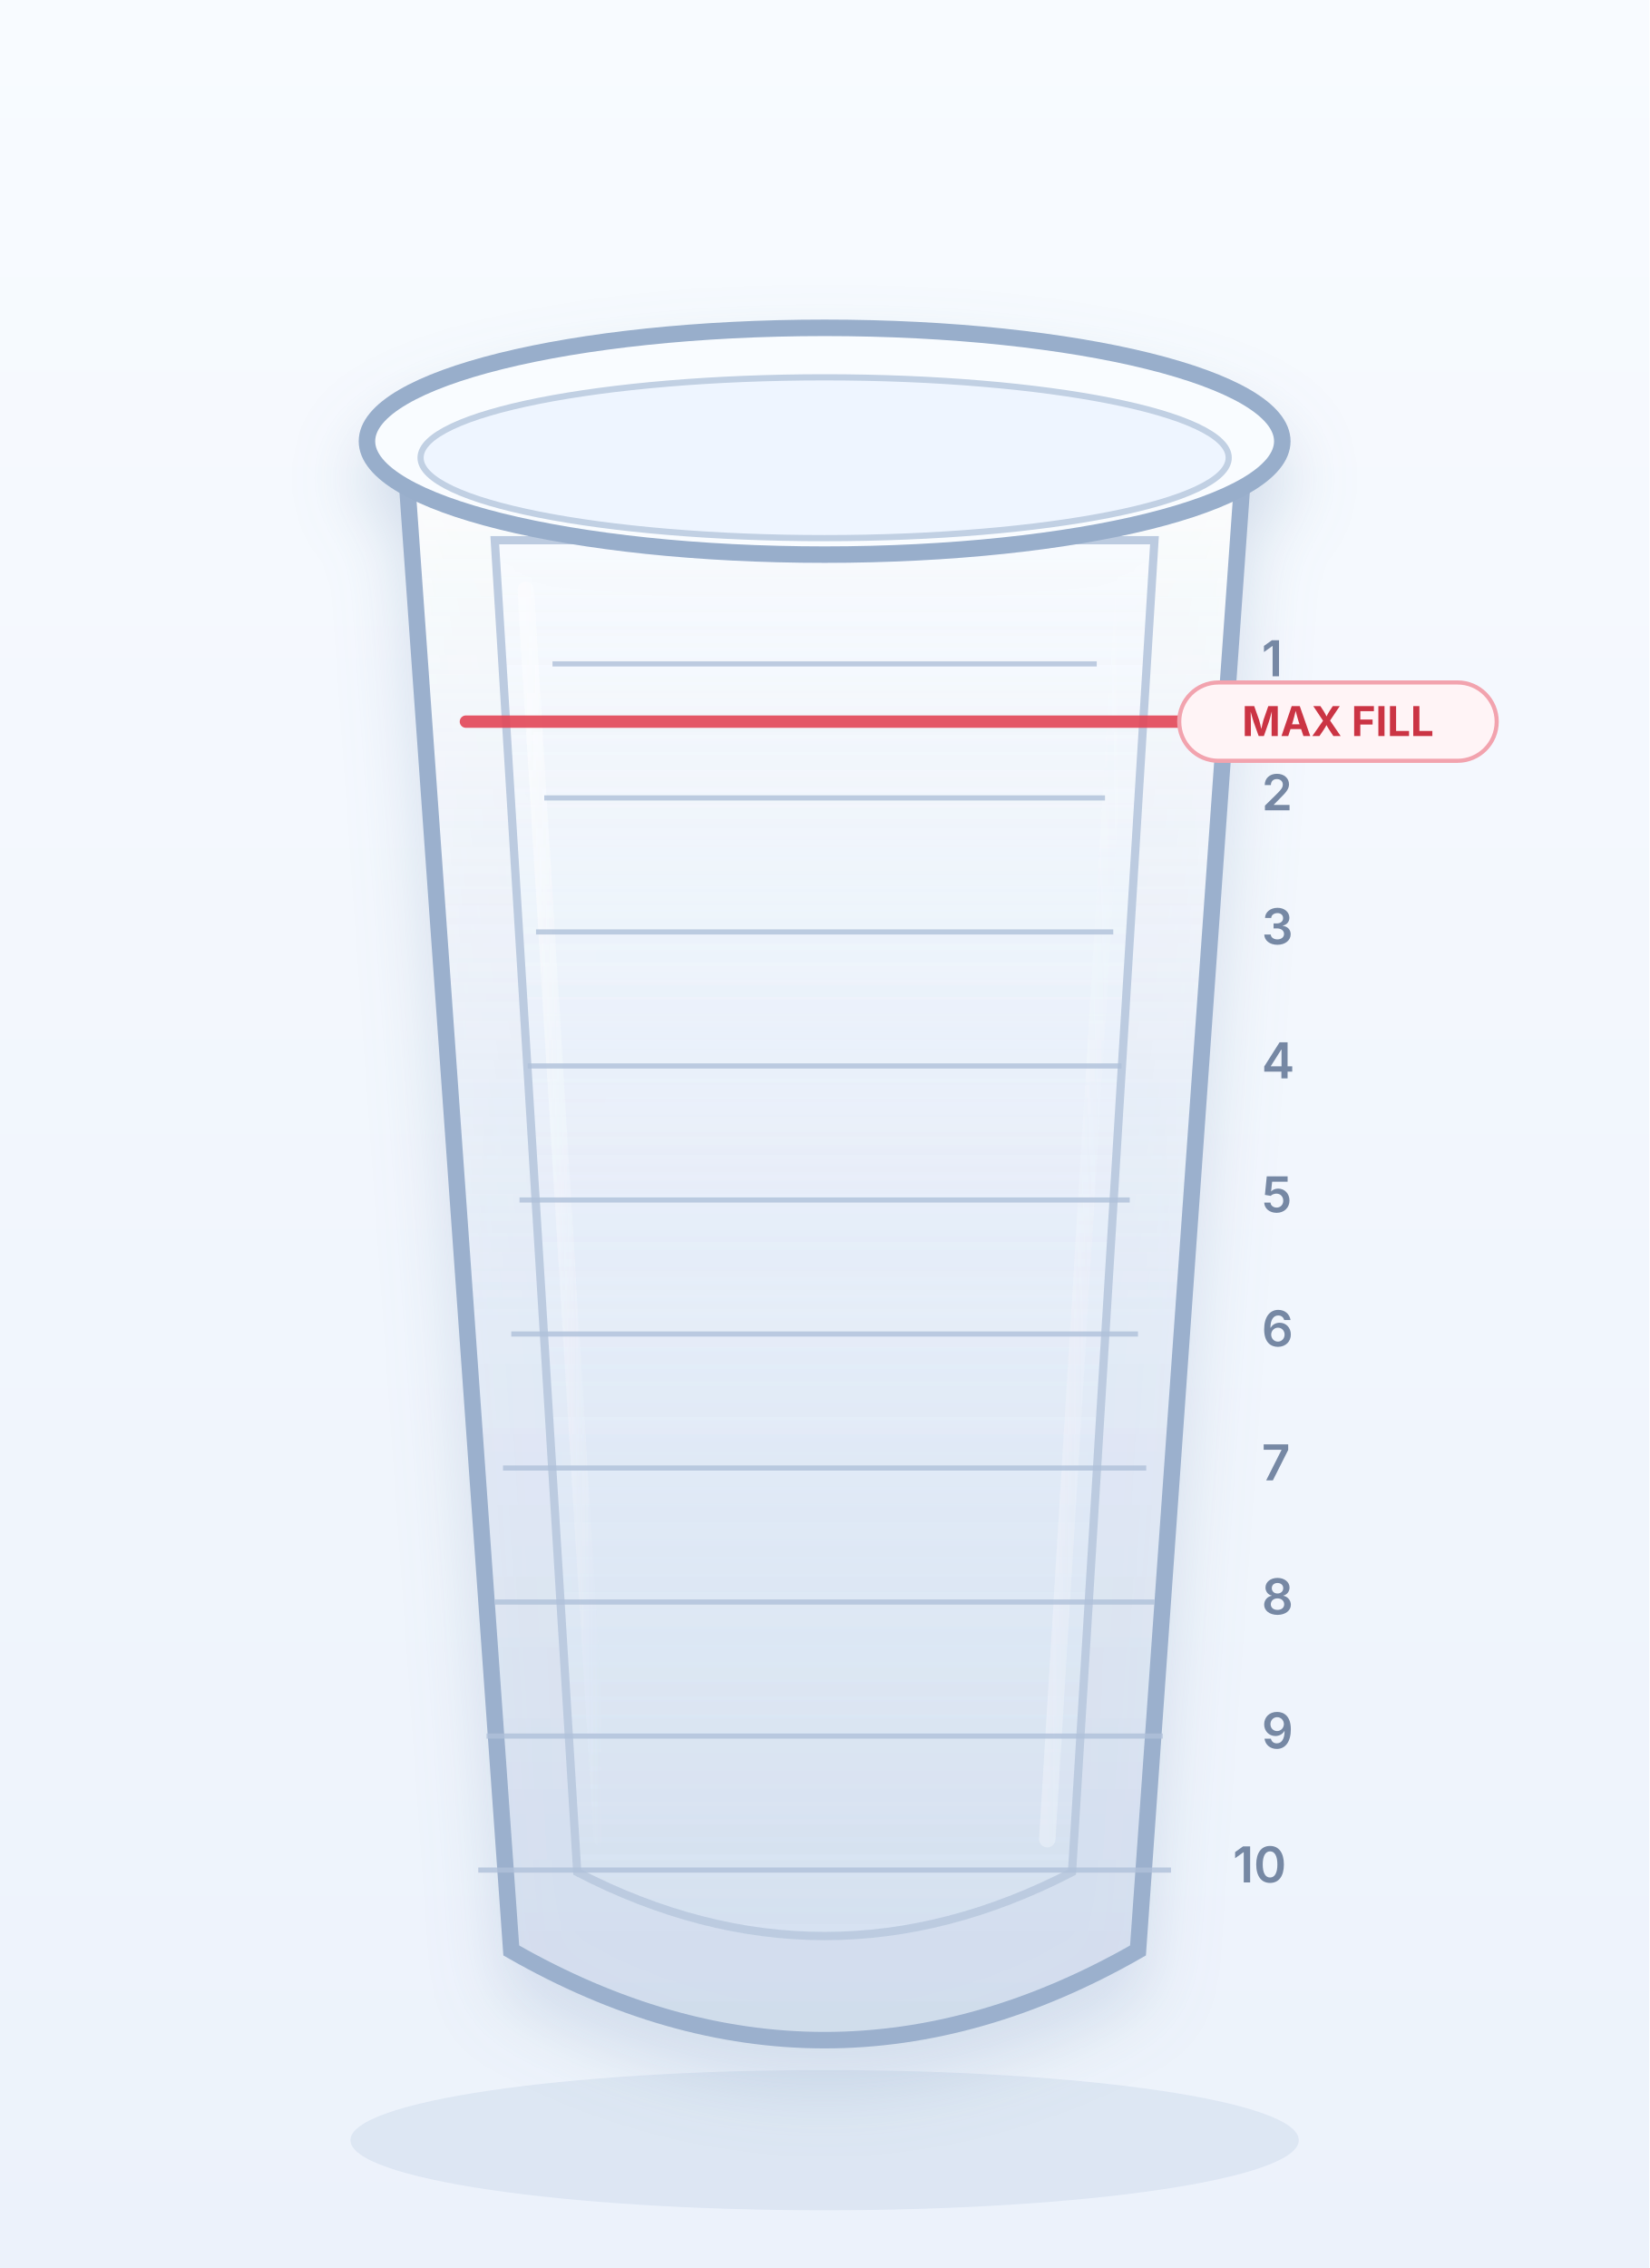
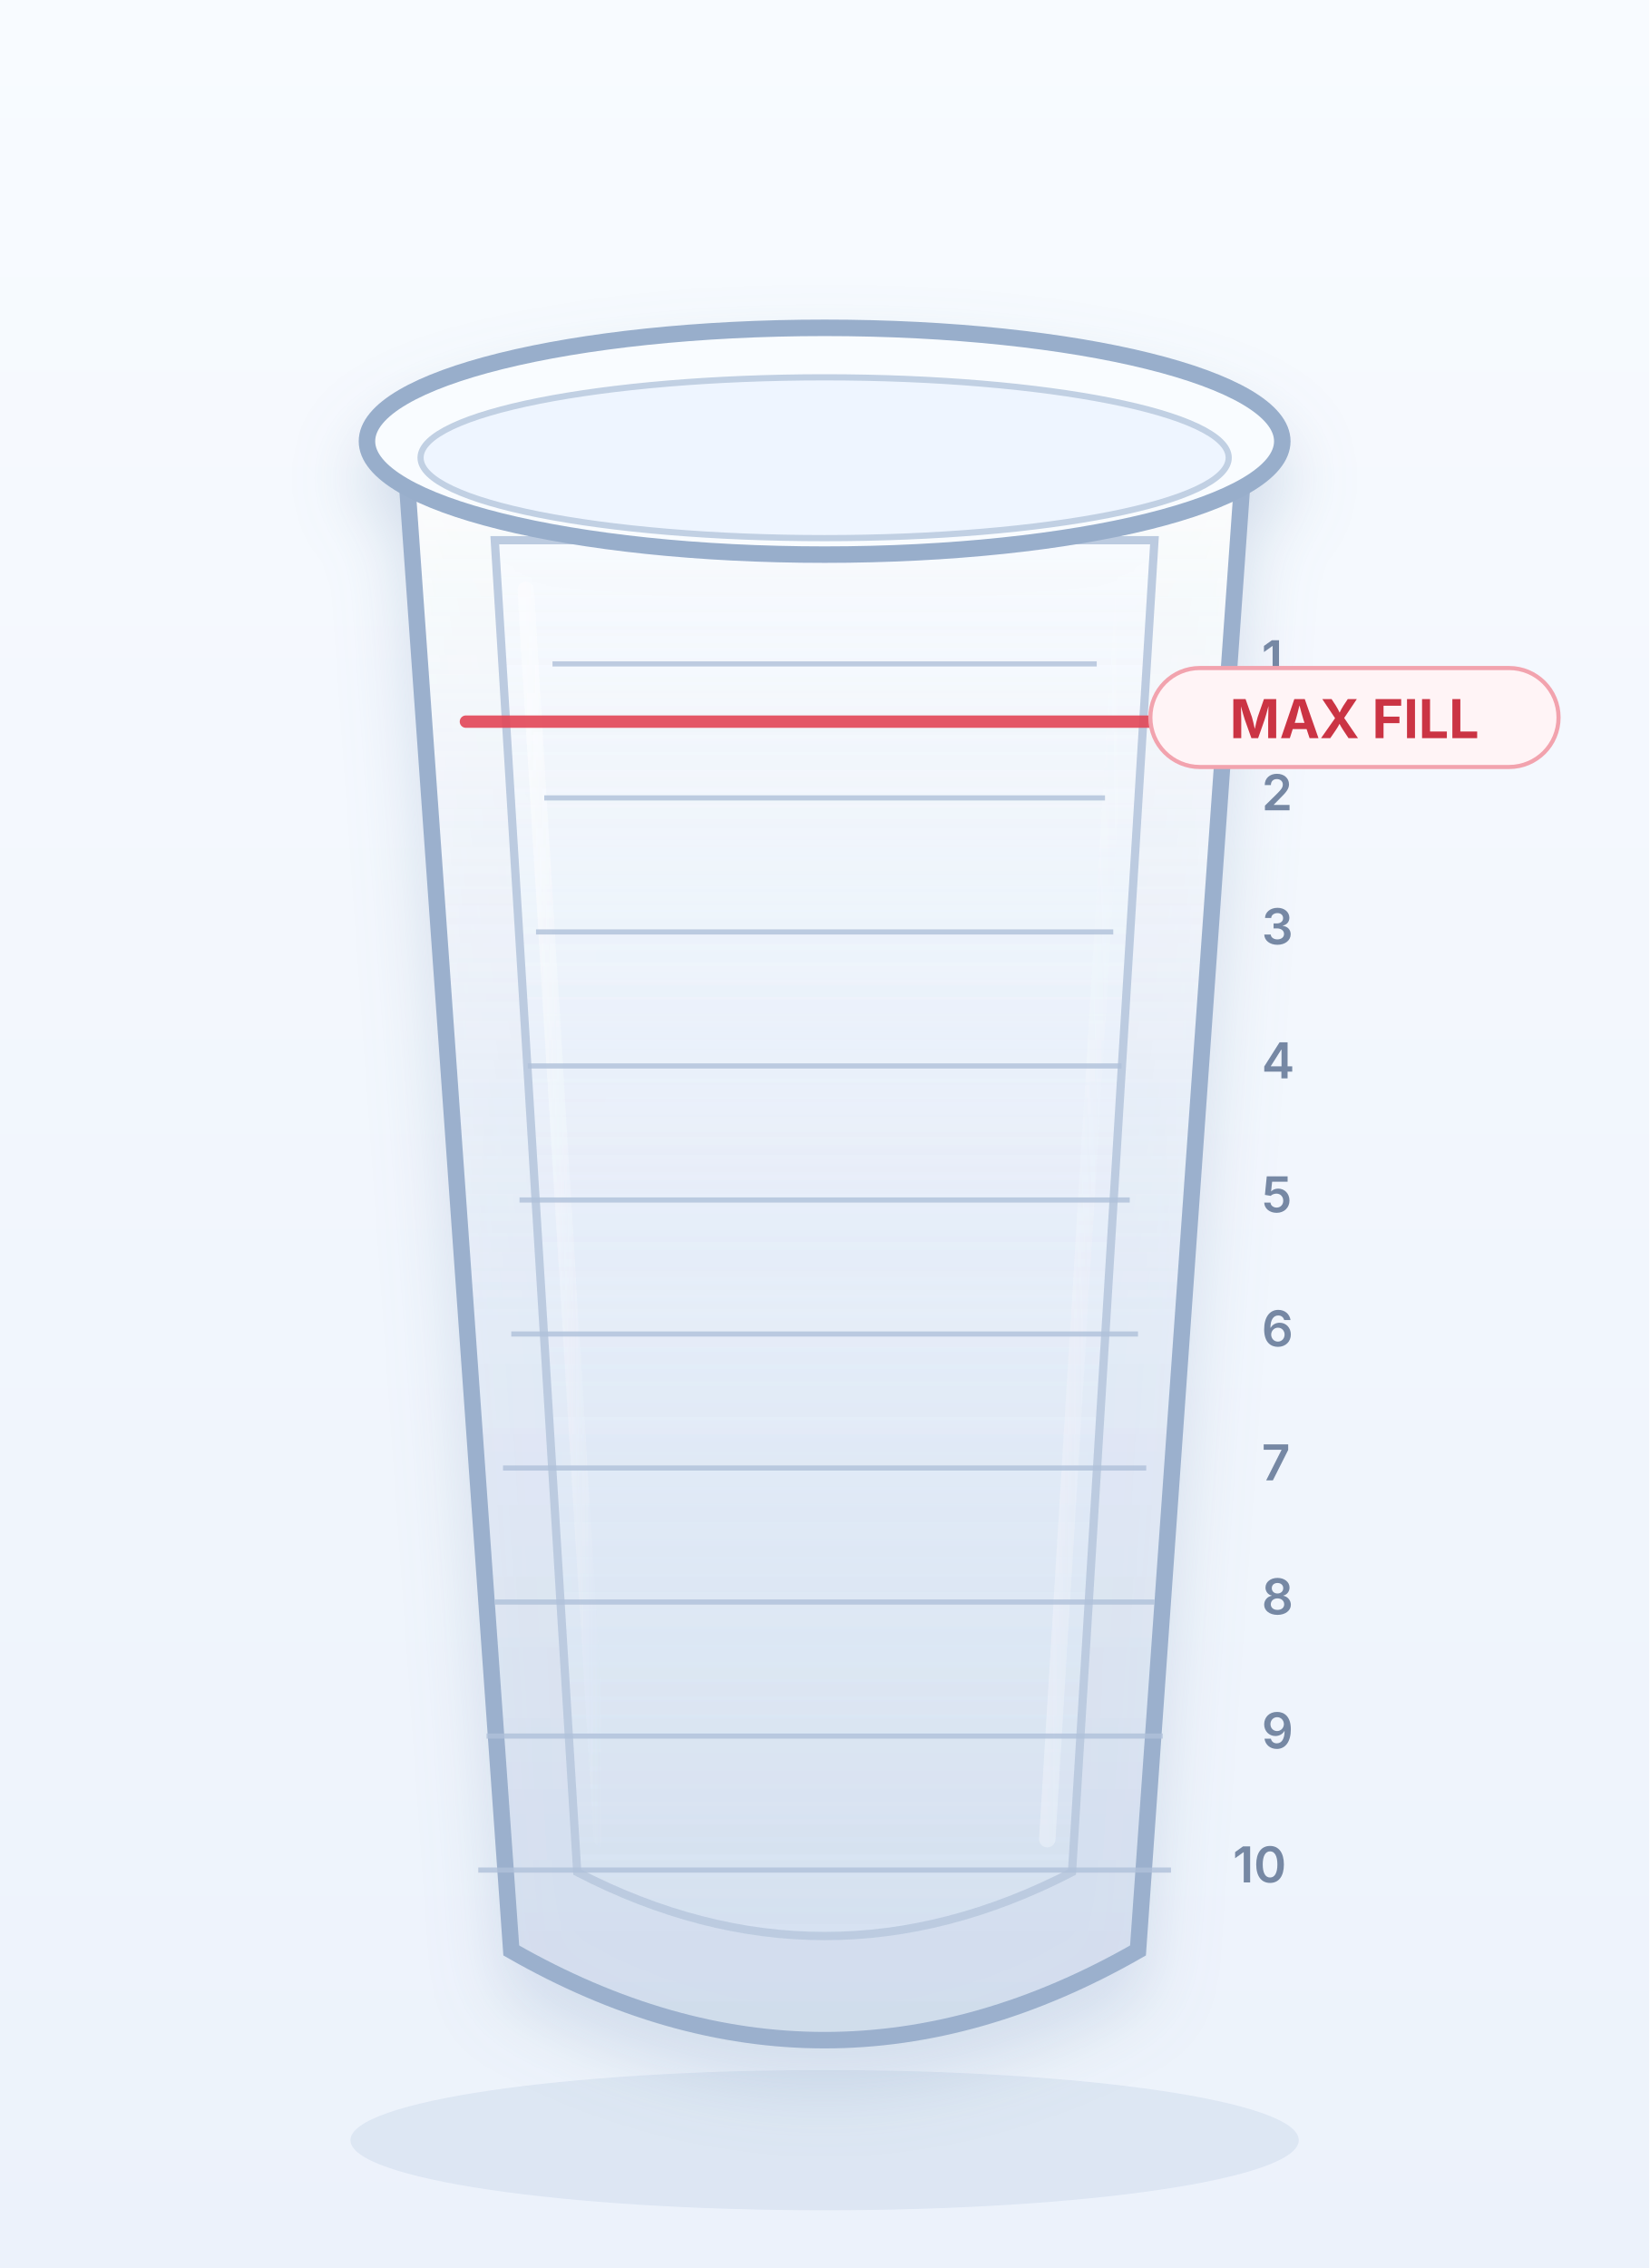
<svg xmlns="http://www.w3.org/2000/svg" width="800" height="1100" viewBox="0 0 800 1100">
  <defs>
    <linearGradient id="bg" x1="0" y1="0" x2="0" y2="1">
      <stop offset="0%" stop-color="#f8fbff" />
      <stop offset="100%" stop-color="#ecf2fb" />
    </linearGradient>
    <linearGradient id="outerWall" x1="0" y1="0" x2="0" y2="1">
      <stop offset="0%" stop-color="#fdfefe" stop-opacity="0.96" />
      <stop offset="55%" stop-color="#e4ecf8" stop-opacity="0.78" />
      <stop offset="100%" stop-color="#cfdbeb" stop-opacity="0.82" />
    </linearGradient>
    <linearGradient id="innerWall" x1="0" y1="0" x2="0" y2="1">
      <stop offset="0%" stop-color="#f6faff" stop-opacity="0.55" />
      <stop offset="100%" stop-color="#dce8f8" stop-opacity="0.24" />
    </linearGradient>
    <linearGradient id="highlight" x1="0" y1="0" x2="1" y2="0">
      <stop offset="0%" stop-color="#ffffff" stop-opacity="0.52" />
      <stop offset="100%" stop-color="#ffffff" stop-opacity="0" />
    </linearGradient>
    <filter id="drop" x="-20%" y="-20%" width="140%" height="140%">
      <feDropShadow dx="0" dy="18" stdDeviation="16" flood-color="#8aa2c4" flood-opacity="0.32" />
    </filter>
  </defs>
  <rect width="800" height="1100" fill="url(#bg)" />
  <ellipse cx="400" cy="1038" rx="230" ry="34" fill="#b7c9e2" opacity="0.3" />
  <g filter="url(#drop)">
    <path d="M196 214 L604 214 L552 946 Q400 1033 248 946 Z" fill="url(#outerWall)" stroke="#9bb0cd" stroke-width="8" />
    <path d="M240 262 L560 262 L520 908 Q400 970 280 908 Z" fill="url(#innerWall)" stroke="#bccbe0" stroke-width="4" />
    <ellipse cx="400" cy="214" rx="222" ry="55" fill="#f9fcff" stroke="#98aecb" stroke-width="8" />
    <ellipse cx="400" cy="222" rx="196" ry="39" fill="#eef5ff" stroke="#c1d0e3" stroke-width="3" />
    <path d="M255 286 L292 892" stroke="url(#highlight)" stroke-width="8" stroke-linecap="round" opacity="0.9" />
    <path d="M545 286 L508 892" stroke="url(#highlight)" stroke-width="8" stroke-linecap="round" opacity="0.55" />
  </g>
  <g stroke="#afc0d9" stroke-width="2.5" opacity="0.8">
    <line x1="268" y1="322" x2="532" y2="322" />
    <line x1="264" y1="387" x2="536" y2="387" />
    <line x1="260" y1="452" x2="540" y2="452" />
    <line x1="256" y1="517" x2="544" y2="517" />
    <line x1="252" y1="582" x2="548" y2="582" />
    <line x1="248" y1="647" x2="552" y2="647" />
    <line x1="244" y1="712" x2="556" y2="712" />
    <line x1="240" y1="777" x2="560" y2="777" />
    <line x1="236" y1="842" x2="564" y2="842" />
    <line x1="232" y1="907" x2="568" y2="907" />
  </g>
  <g fill="#6b7f9c" font-size="24" font-family="Inter, Arial, sans-serif" font-weight="600" opacity="0.92">
    <text x="612" y="328">1</text>
    <text x="612" y="393">2</text>
    <text x="612" y="458">3</text>
    <text x="612" y="523">4</text>
    <text x="612" y="588">5</text>
    <text x="612" y="653">6</text>
    <text x="612" y="718">7</text>
    <text x="612" y="783">8</text>
    <text x="612" y="848">9</text>
    <text x="598" y="913">10</text>
  </g>
  <line x1="226" y1="350" x2="574" y2="350" stroke="#e24656" stroke-width="6" stroke-linecap="round" opacity="0.9" />
-   <rect x="572" y="331" width="154" height="38" rx="19" fill="#fff4f6" stroke="#f2a3ae" stroke-width="2" />
-   <text x="649" y="357" text-anchor="middle" fill="#cb3444" font-size="20" font-family="Inter, Arial, sans-serif" font-weight="700">MAX FILL</text>
+   <rect x="558" y="324" width="198" height="48" rx="24" fill="#fff4f6" stroke="#f2a3ae" stroke-width="2" />
+   <text x="657" y="358" text-anchor="middle" fill="#cb3444" font-size="26" font-family="Inter, Arial, sans-serif" font-weight="700">MAX FILL</text>
</svg>
